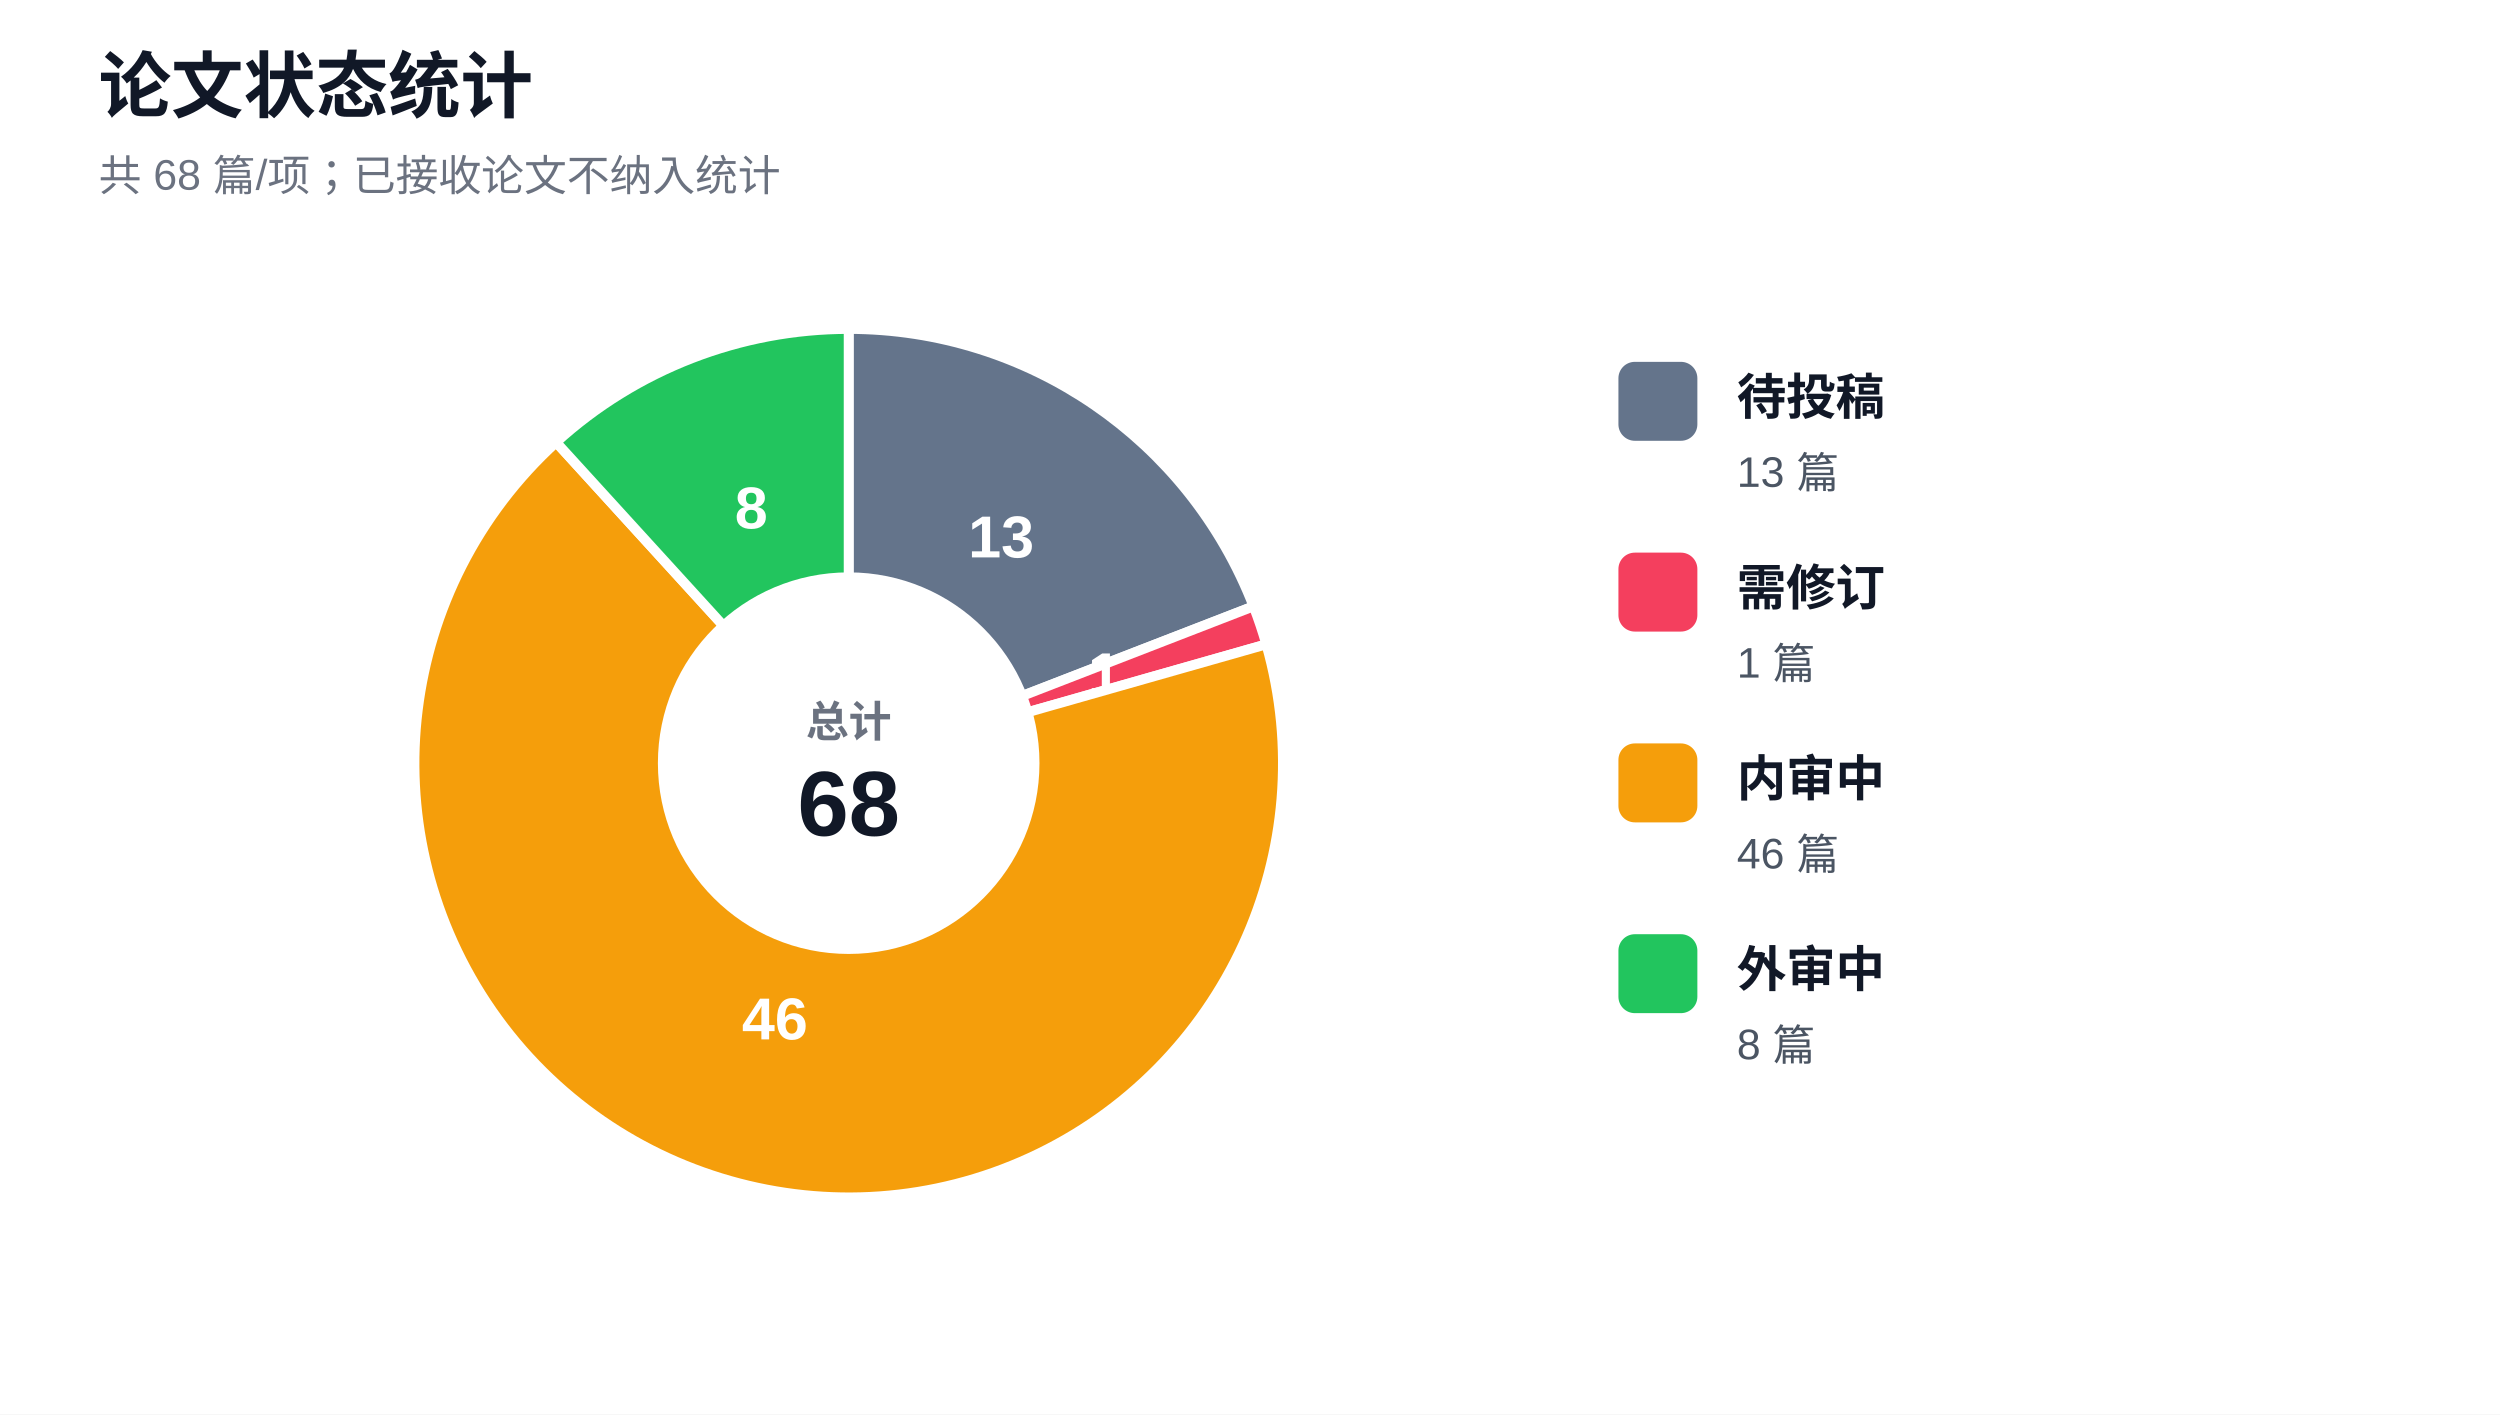
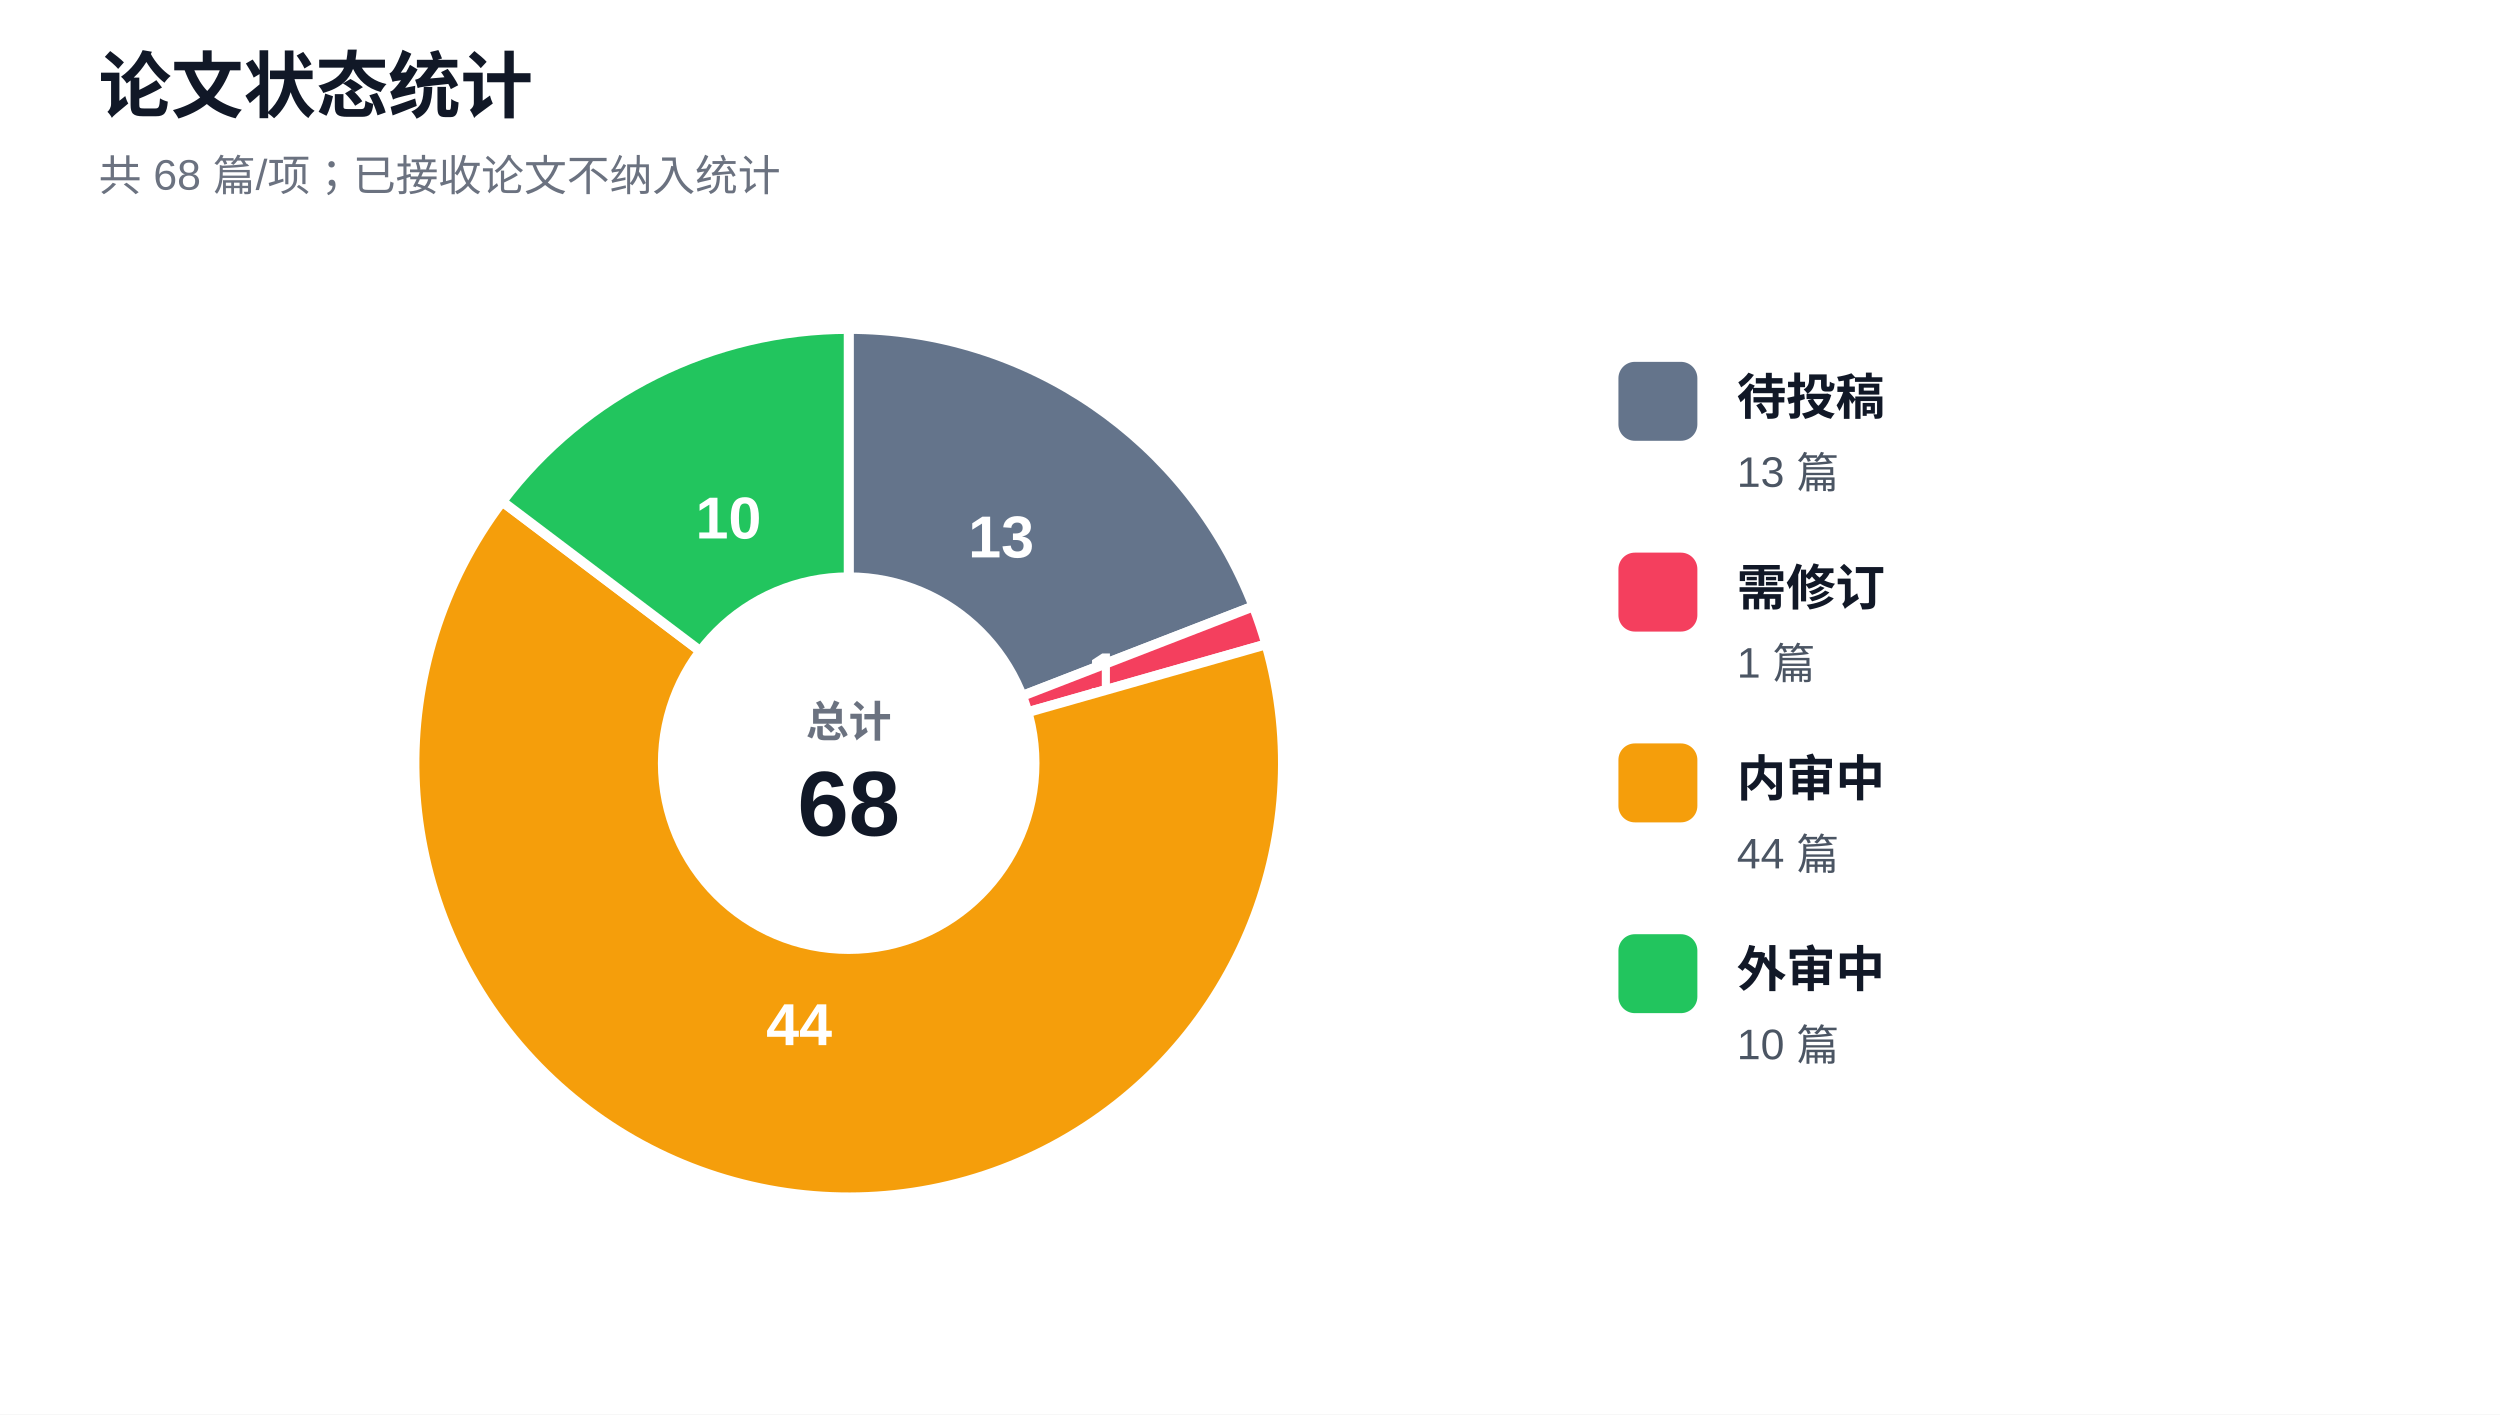
<svg xmlns="http://www.w3.org/2000/svg" width="760" height="430" viewBox="0 0 760 430" role="img" aria-labelledby="title desc">
  <rect width="760" height="430" fill="#ffffff" />
  <text x="30" y="34" fill="#111827" font-family="Arial, Microsoft YaHei, sans-serif" font-size="22" font-weight="700">论文状态统计</text>
  <text x="30" y="58" fill="#6b7280" font-family="Arial, Microsoft YaHei, sans-serif" font-size="13">共 68 篇/项；已接收论文不纳入统计</text>
  <g font-family="Arial, Microsoft YaHei, sans-serif">
    <path d="M 258 232 L 258 100 A 132 132 0 0 1 381.086 184.316 Z" fill="#64748b" stroke="#ffffff" stroke-width="3" />
    <text x="304.341" y="164.35" fill="#ffffff" font-size="18" font-weight="800" text-anchor="middle" dominant-baseline="middle">13</text>
    <path d="M 258 232 L 381.086 184.316 A 132 132 0 0 1 384.961 195.876 Z" fill="#f43f5e" stroke="#ffffff" stroke-width="3" />
    <text x="335.749" y="205.941" fill="#ffffff" font-size="18" font-weight="800" text-anchor="middle" dominant-baseline="middle">1</text>
-     <path d="M 258 232 L 384.961 195.876 A 132 132 0 1 1 169.072 134.451 Z" fill="#f59e0b" stroke="#ffffff" stroke-width="3" />
-     <text x="235.56" y="310.87" fill="#ffffff" font-size="18" font-weight="800" text-anchor="middle" dominant-baseline="middle">46</text>
-     <path d="M 258 232 L 169.072 134.451 A 132 132 0 0 1 258 100 Z" fill="#22c55e" stroke="#ffffff" stroke-width="3" />
-     <text x="228.378" y="155.537" fill="#ffffff" font-size="18" font-weight="800" text-anchor="middle" dominant-baseline="middle">8</text>
+     <path d="M 258 232 L 384.961 195.876 A 132 132 0 1 1 152.662 152.452 Z" fill="#f59e0b" stroke="#ffffff" stroke-width="3" />
+     <text x="242.933" y="312.604" fill="#ffffff" font-size="18" font-weight="800" text-anchor="middle" dominant-baseline="middle">44</text>
+     <path d="M 258 232 L 152.662 152.452 A 132 132 0 0 1 258 100 Z" fill="#22c55e" stroke="#ffffff" stroke-width="3" />
+     <text x="221.449" y="158.597" fill="#ffffff" font-size="18" font-weight="800" text-anchor="middle" dominant-baseline="middle">10</text>
    <circle cx="258" cy="232" r="58" fill="#ffffff" />
    <text x="258" y="224" fill="#6b7280" font-size="13" font-weight="700" text-anchor="middle">总计</text>
    <text x="258" y="254" fill="#111827" font-size="28" font-weight="700" text-anchor="middle">68</text>
  </g>
  <g font-family="Arial, Microsoft YaHei, sans-serif">
    <rect x="492" y="110" width="24" height="24" rx="5" fill="#64748b" />
    <text x="528" y="126" fill="#111827" font-size="15" font-weight="700">待投稿</text>
    <text x="528" y="148" fill="#4b5563" font-size="13">13 篇</text>
    <rect x="492" y="168" width="24" height="24" rx="5" fill="#f43f5e" />
    <text x="528" y="184" fill="#111827" font-size="15" font-weight="700">需修订</text>
    <text x="528" y="206" fill="#4b5563" font-size="13">1 篇</text>
    <rect x="492" y="226" width="24" height="24" rx="5" fill="#f59e0b" />
    <text x="528" y="242" fill="#111827" font-size="15" font-weight="700">内审中</text>
-     <text x="528" y="264" fill="#4b5563" font-size="13">46 篇</text>
+     <text x="528" y="264" fill="#4b5563" font-size="13">44 篇</text>
    <rect x="492" y="284" width="24" height="24" rx="5" fill="#22c55e" />
    <text x="528" y="300" fill="#111827" font-size="15" font-weight="700">外审中</text>
-     <text x="528" y="322" fill="#4b5563" font-size="13">8 篇</text>
+     <text x="528" y="322" fill="#4b5563" font-size="13">10 篇</text>
  </g>
</svg>
